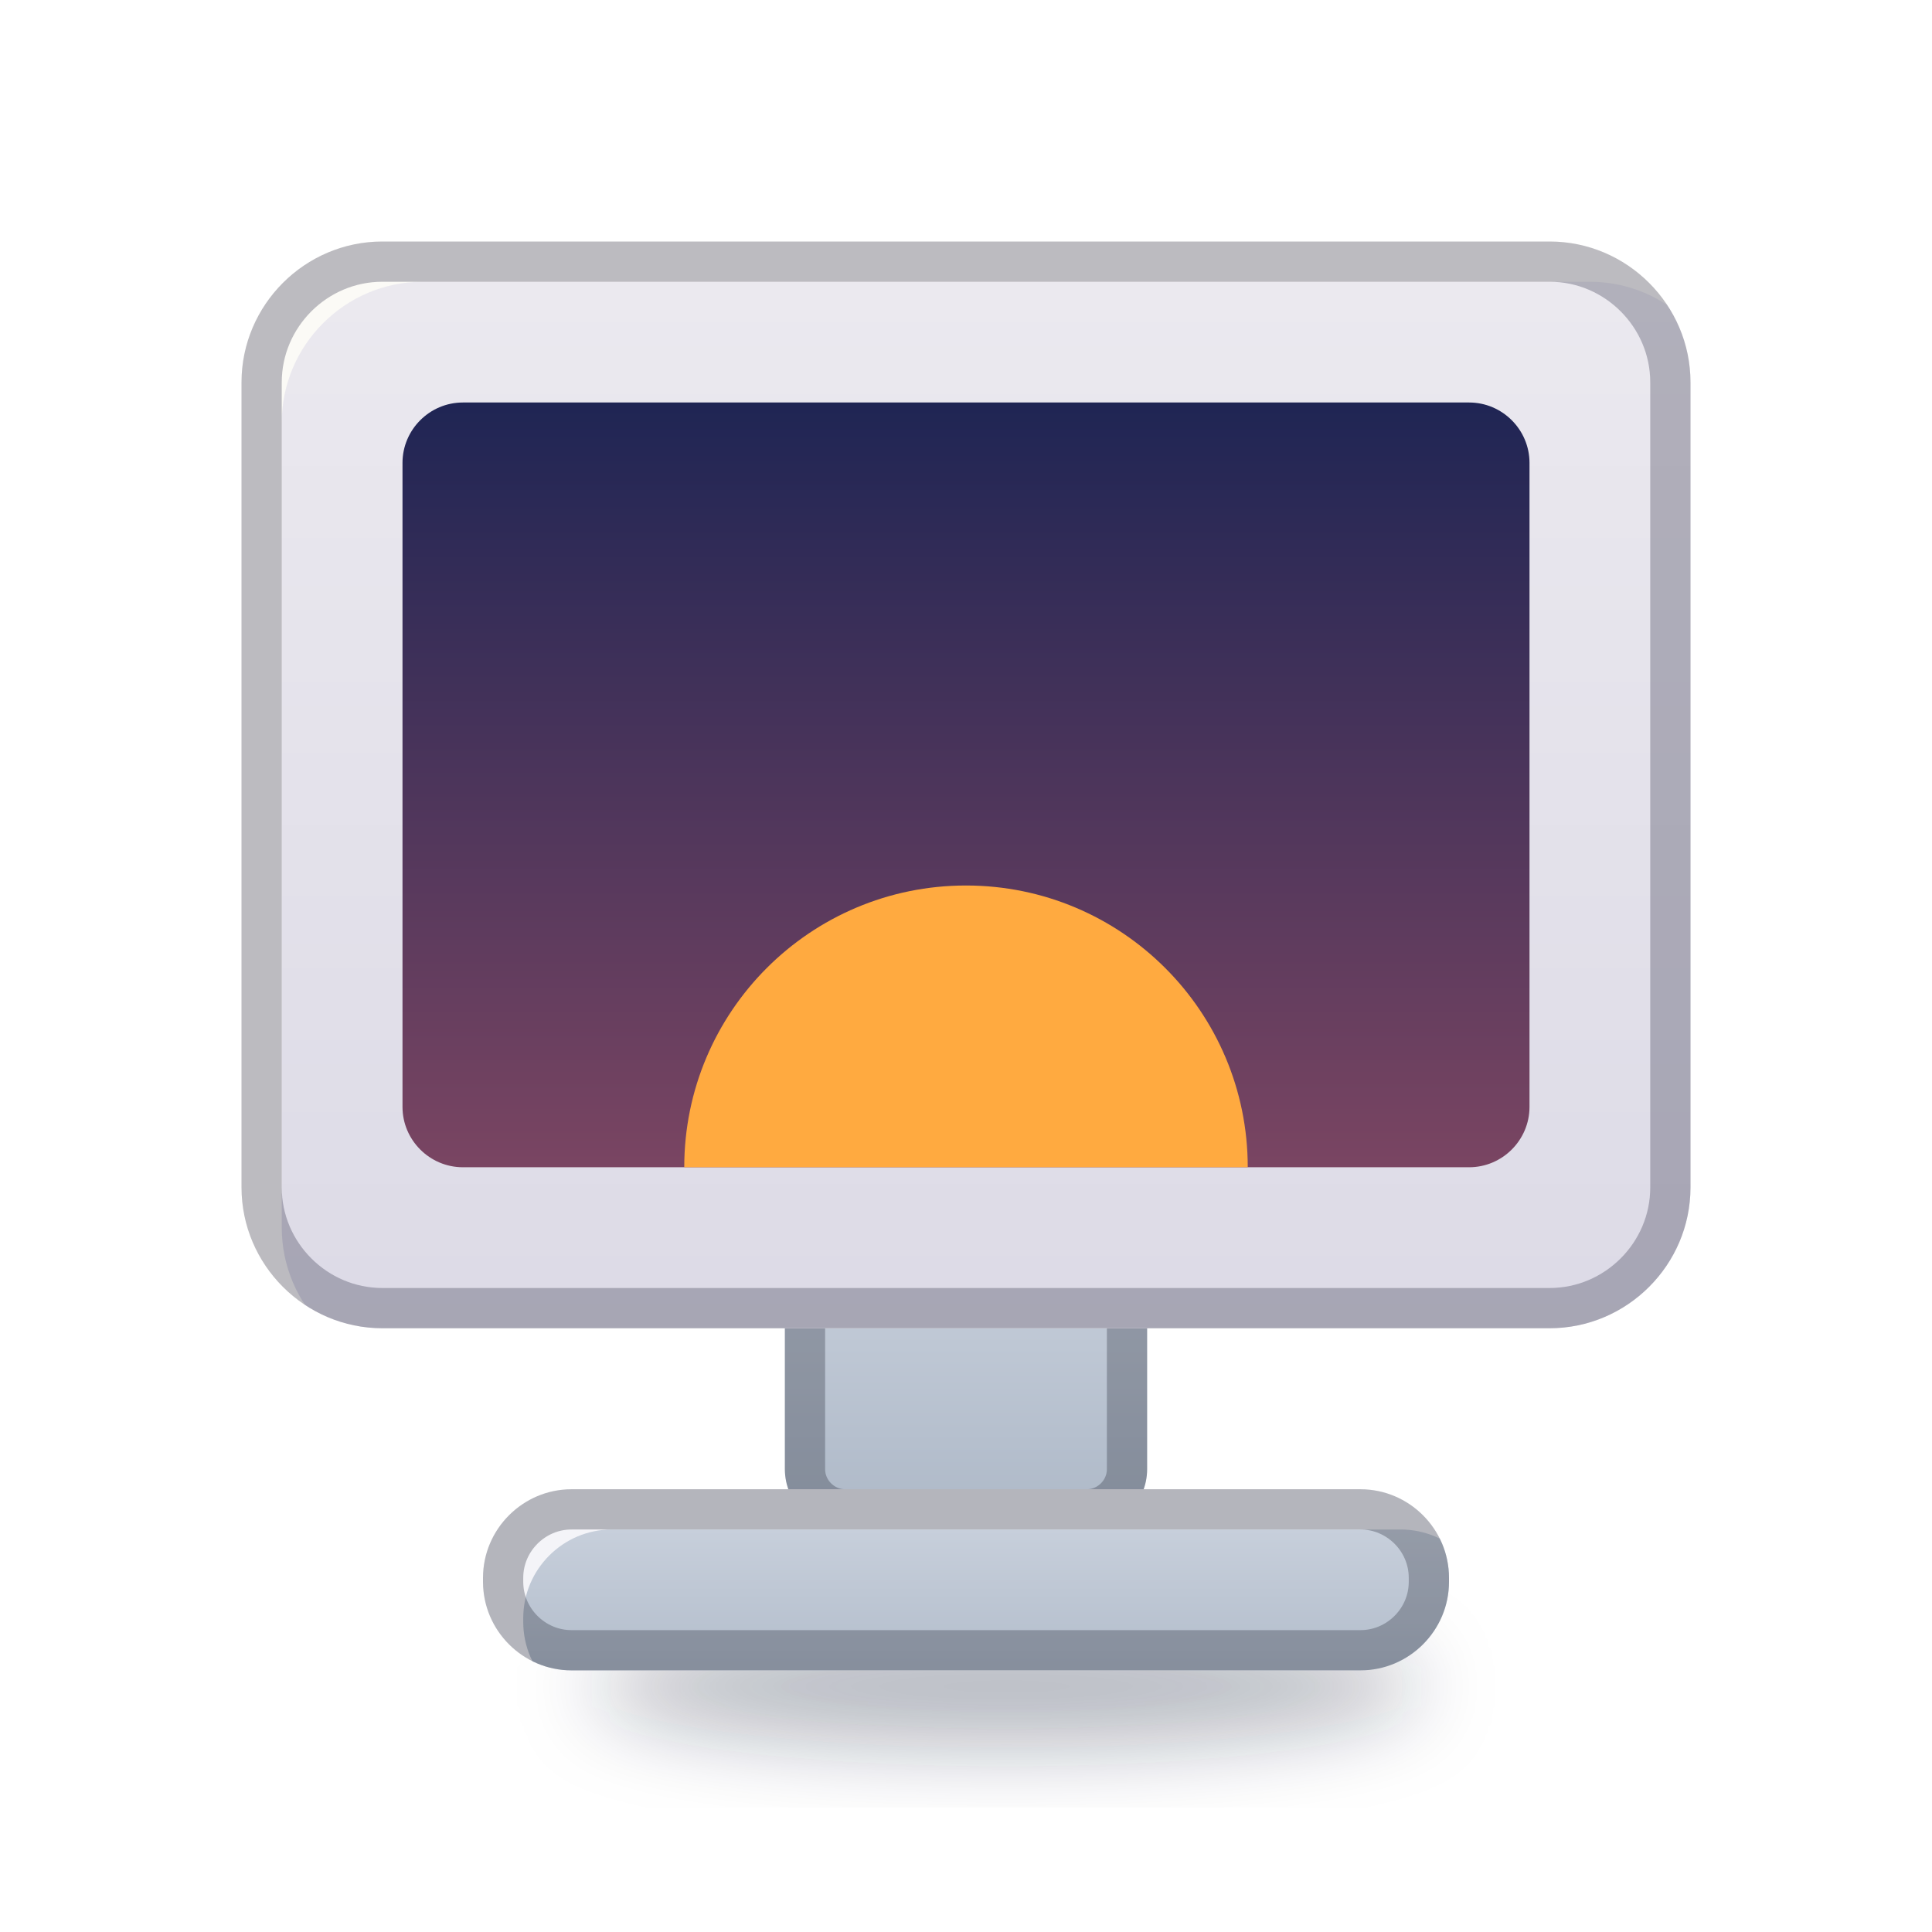
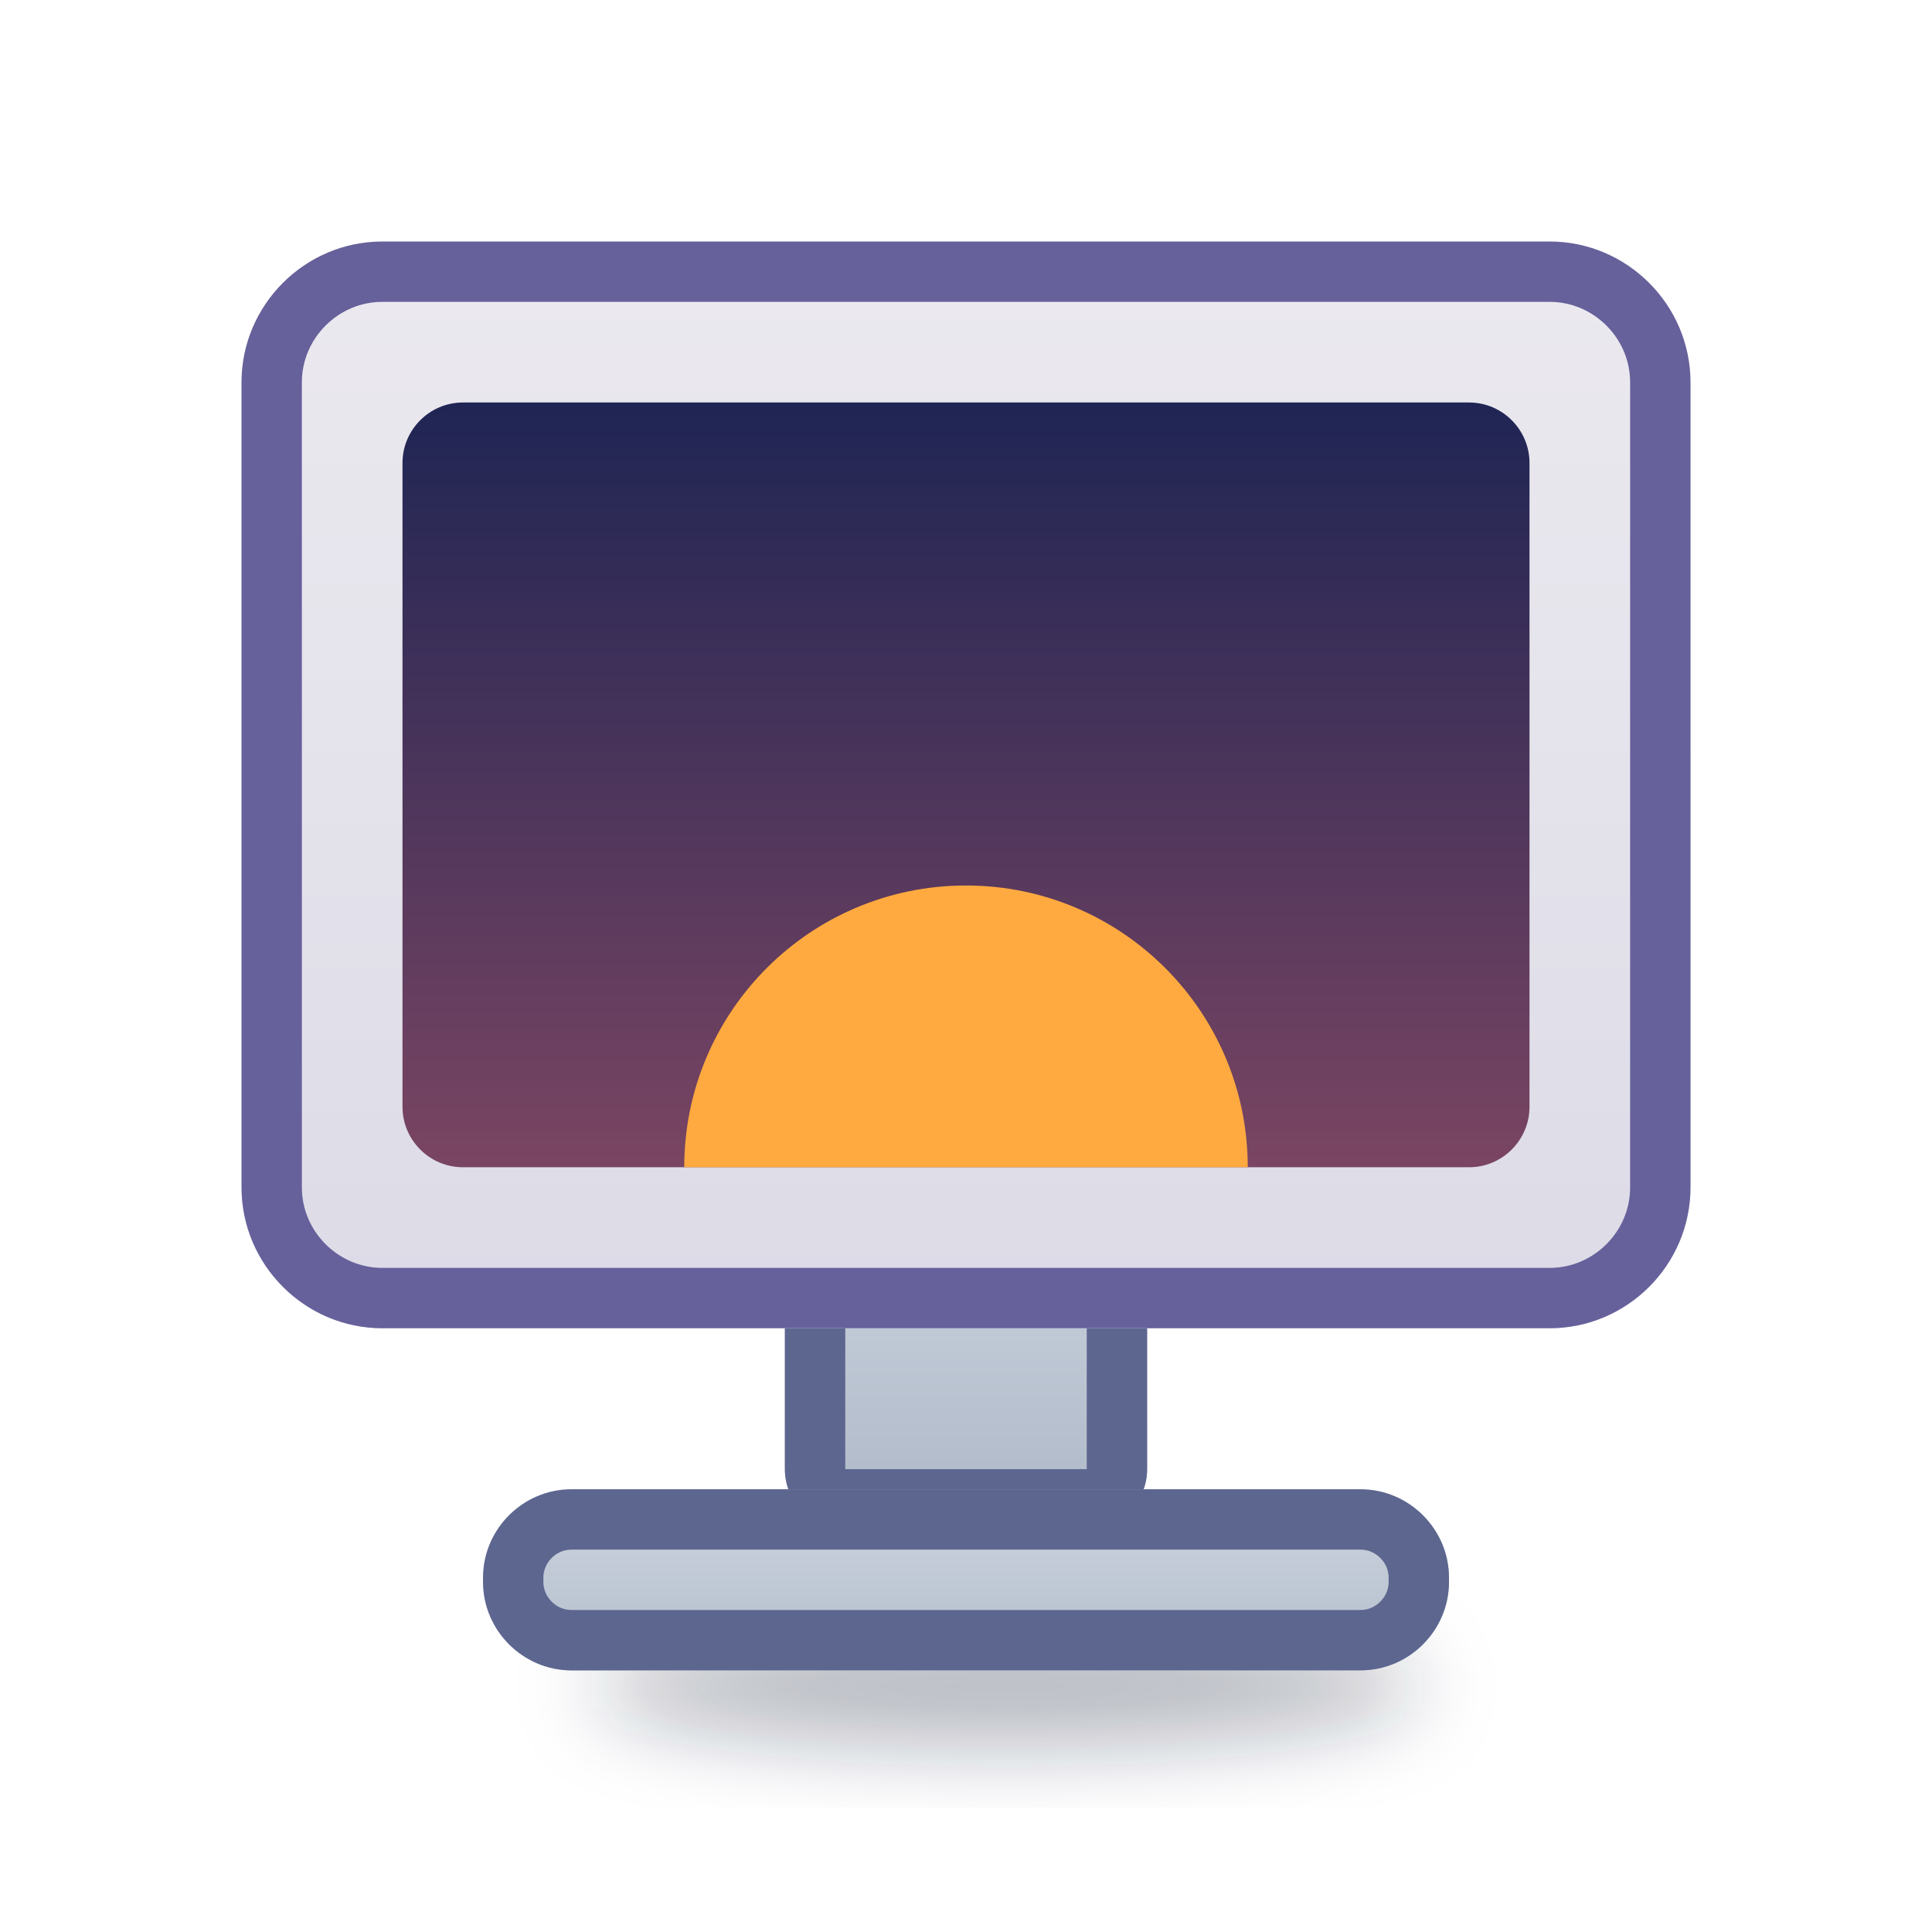
<svg xmlns="http://www.w3.org/2000/svg" viewBox="0 0 48 48" width="48" height="48">
  <defs>
    <filter id="e-monitor-48-b1" x="-50%" y="-50%" width="200%" height="200%">
      <feGaussianBlur stdDeviation="1" />
    </filter>
    <linearGradient id="e-monitor-48-gc7cfdbadb8c7" x1="0" y1="0" x2="0" y2="1">
      <stop offset="0" stop-color="#c7cfdb" />
      <stop offset="1" stop-color="#adb8c7" />
    </linearGradient>
    <clipPath id="e-monitor-48-c1">
      <path d="M19.5 32.5 C19.5 31.675 20.175 31 21 31 L27 31 C27.825 31 28.5 31.675 28.5 32.5 L28.5 36.5 C28.5 37.325 27.825 38 27 38 L21 38 C20.175 38 19.5 37.325 19.5 36.5 Z" clip-rule="evenodd" />
    </clipPath>
    <clipPath id="e-monitor-48-c2">
      <path d="M12 39.2 C12 37.99 12.99 37 14.2 37 L33.8 37 C35.01 37 36 37.99 36 39.2 L36 39.3 C36 40.51 35.01 41.5 33.8 41.5 L14.2 41.5 C12.99 41.5 12 40.51 12 39.3 Z" clip-rule="evenodd" />
    </clipPath>
    <linearGradient id="e-monitor-48-gebe9efdcdae6" x1="0" y1="0" x2="0" y2="1">
      <stop offset="0" stop-color="#ebe9ef" />
      <stop offset="1" stop-color="#dcdae6" />
    </linearGradient>
    <clipPath id="e-monitor-48-c3">
      <path d="M6 9.5 C6 7.575 7.575 6 9.5 6 L38.5 6 C40.425 6 42 7.575 42 9.5 L42 29.5 C42 31.425 40.425 33 38.5 33 L9.5 33 C7.575 33 6 31.425 6 29.5 Z" clip-rule="evenodd" />
    </clipPath>
    <linearGradient id="e-monitor-48-g1f25547a4562" x1="0" y1="0" x2="0" y2="1">
      <stop offset="0" stop-color="#1f2554" />
      <stop offset="1" stop-color="#7a4562" />
    </linearGradient>
  </defs>
  <ellipse cx="25" cy="41.9" rx="10.32" ry="1.5" fill="#0a1230" opacity="0.3" filter="url(#e-monitor-48-b1)" />
  <path d="M19.5 32.5 C19.5 31.675 20.175 31 21 31 L27 31 C27.825 31 28.5 31.675 28.5 32.5 L28.5 36.5 C28.5 37.325 27.825 38 27 38 L21 38 C20.175 38 19.5 37.325 19.5 36.5 Z" fill="url(#e-monitor-48-gc7cfdbadb8c7)" fill-rule="evenodd" />
  <g clip-path="url(#e-monitor-48-c1)">
-     <path d="M19.5 32.5 C19.5 31.675 20.175 31 21 31 L27 31 C27.825 31 28.5 31.675 28.5 32.5 L28.5 36.5 C28.5 37.325 27.825 38 27 38 L21 38 C20.175 38 19.5 37.325 19.5 36.5 Z" fill="none" stroke="#1f2230" stroke-width="2" stroke-opacity="0.3" />
+     <path d="M19.5 32.5 C19.5 31.675 20.175 31 21 31 L27 31 C27.825 31 28.5 31.675 28.5 32.5 L28.5 36.5 C28.5 37.325 27.825 38 27 38 L21 38 C20.175 38 19.5 37.325 19.5 36.5 Z" fill="none" stroke="#5d668f" stroke-width="3" stroke-opacity="1" />
  </g>
  <path d="M12 39.2 C12 37.99 12.99 37 14.2 37 L33.8 37 C35.01 37 36 37.99 36 39.2 L36 39.3 C36 40.51 35.01 41.5 33.8 41.5 L14.2 41.5 C12.99 41.5 12 40.51 12 39.3 Z" fill="#f4f4f8" fill-rule="evenodd" />
  <g clip-path="url(#e-monitor-48-c2)">
    <path d="M12 39.2 C12 37.99 12.99 37 14.2 37 L33.8 37 C35.01 37 36 37.99 36 39.2 L36 39.3 C36 40.51 35.01 41.5 33.8 41.5 L14.2 41.5 C12.99 41.5 12 40.51 12 39.3 Z" fill="url(#e-monitor-48-gc7cfdbadb8c7)" fill-rule="evenodd" transform="translate(1 1)" />
  </g>
  <g clip-path="url(#e-monitor-48-c2)">
-     <path d="M12 39.2 C12 37.99 12.99 37 14.2 37 L33.8 37 C35.01 37 36 37.99 36 39.2 L36 39.3 C36 40.51 35.01 41.5 33.8 41.5 L14.2 41.5 C12.99 41.5 12 40.51 12 39.3 Z" fill="none" stroke="#1f2230" stroke-width="2" stroke-opacity="0.3" />
+     <path d="M12 39.2 C12 37.99 12.99 37 14.2 37 L33.8 37 C35.01 37 36 37.99 36 39.2 L36 39.3 C36 40.51 35.01 41.5 33.8 41.5 L14.2 41.5 C12.99 41.5 12 40.51 12 39.3 Z" fill="none" stroke="#5d668f" stroke-width="3" stroke-opacity="1" />
  </g>
  <path d="M6 9.5 C6 7.575 7.575 6 9.5 6 L38.5 6 C40.425 6 42 7.575 42 9.5 L42 29.5 C42 31.425 40.425 33 38.5 33 L9.5 33 C7.575 33 6 31.425 6 29.5 Z" fill="#fbfaf6" fill-rule="evenodd" />
  <g clip-path="url(#e-monitor-48-c3)">
    <path d="M6 9.5 C6 7.575 7.575 6 9.5 6 L38.5 6 C40.425 6 42 7.575 42 9.5 L42 29.5 C42 31.425 40.425 33 38.5 33 L9.5 33 C7.575 33 6 31.425 6 29.5 Z" fill="url(#e-monitor-48-gebe9efdcdae6)" fill-rule="evenodd" transform="translate(1 1)" />
  </g>
  <g clip-path="url(#e-monitor-48-c3)">
-     <path d="M6 9.5 C6 7.575 7.575 6 9.5 6 L38.5 6 C40.425 6 42 7.575 42 9.5 L42 29.5 C42 31.425 40.425 33 38.5 33 L9.5 33 C7.575 33 6 31.425 6 29.5 Z" fill="none" stroke="#2a2840" stroke-width="2" stroke-opacity="0.3" />
+     <path d="M6 9.5 C6 7.575 7.575 6 9.5 6 L38.5 6 C40.425 6 42 7.575 42 9.5 L42 29.5 C42 31.425 40.425 33 38.5 33 L9.5 33 C7.575 33 6 31.425 6 29.5 Z" fill="none" stroke="#66619b" stroke-width="3" stroke-opacity="1" />
  </g>
  <path d="M10 11.5 C10 10.675 10.675 10 11.5 10 L36.5 10 C37.325 10 38 10.675 38 11.5 L38 27.5 C38 28.325 37.325 29 36.5 29 L11.5 29 C10.675 29 10 28.325 10 27.5 Z" fill="url(#e-monitor-48-g1f25547a4562)" />
  <path d="M17 29 a7 7 0 0 1 14 0 Z" fill="#ffaa40" fill-rule="evenodd" />
</svg>
